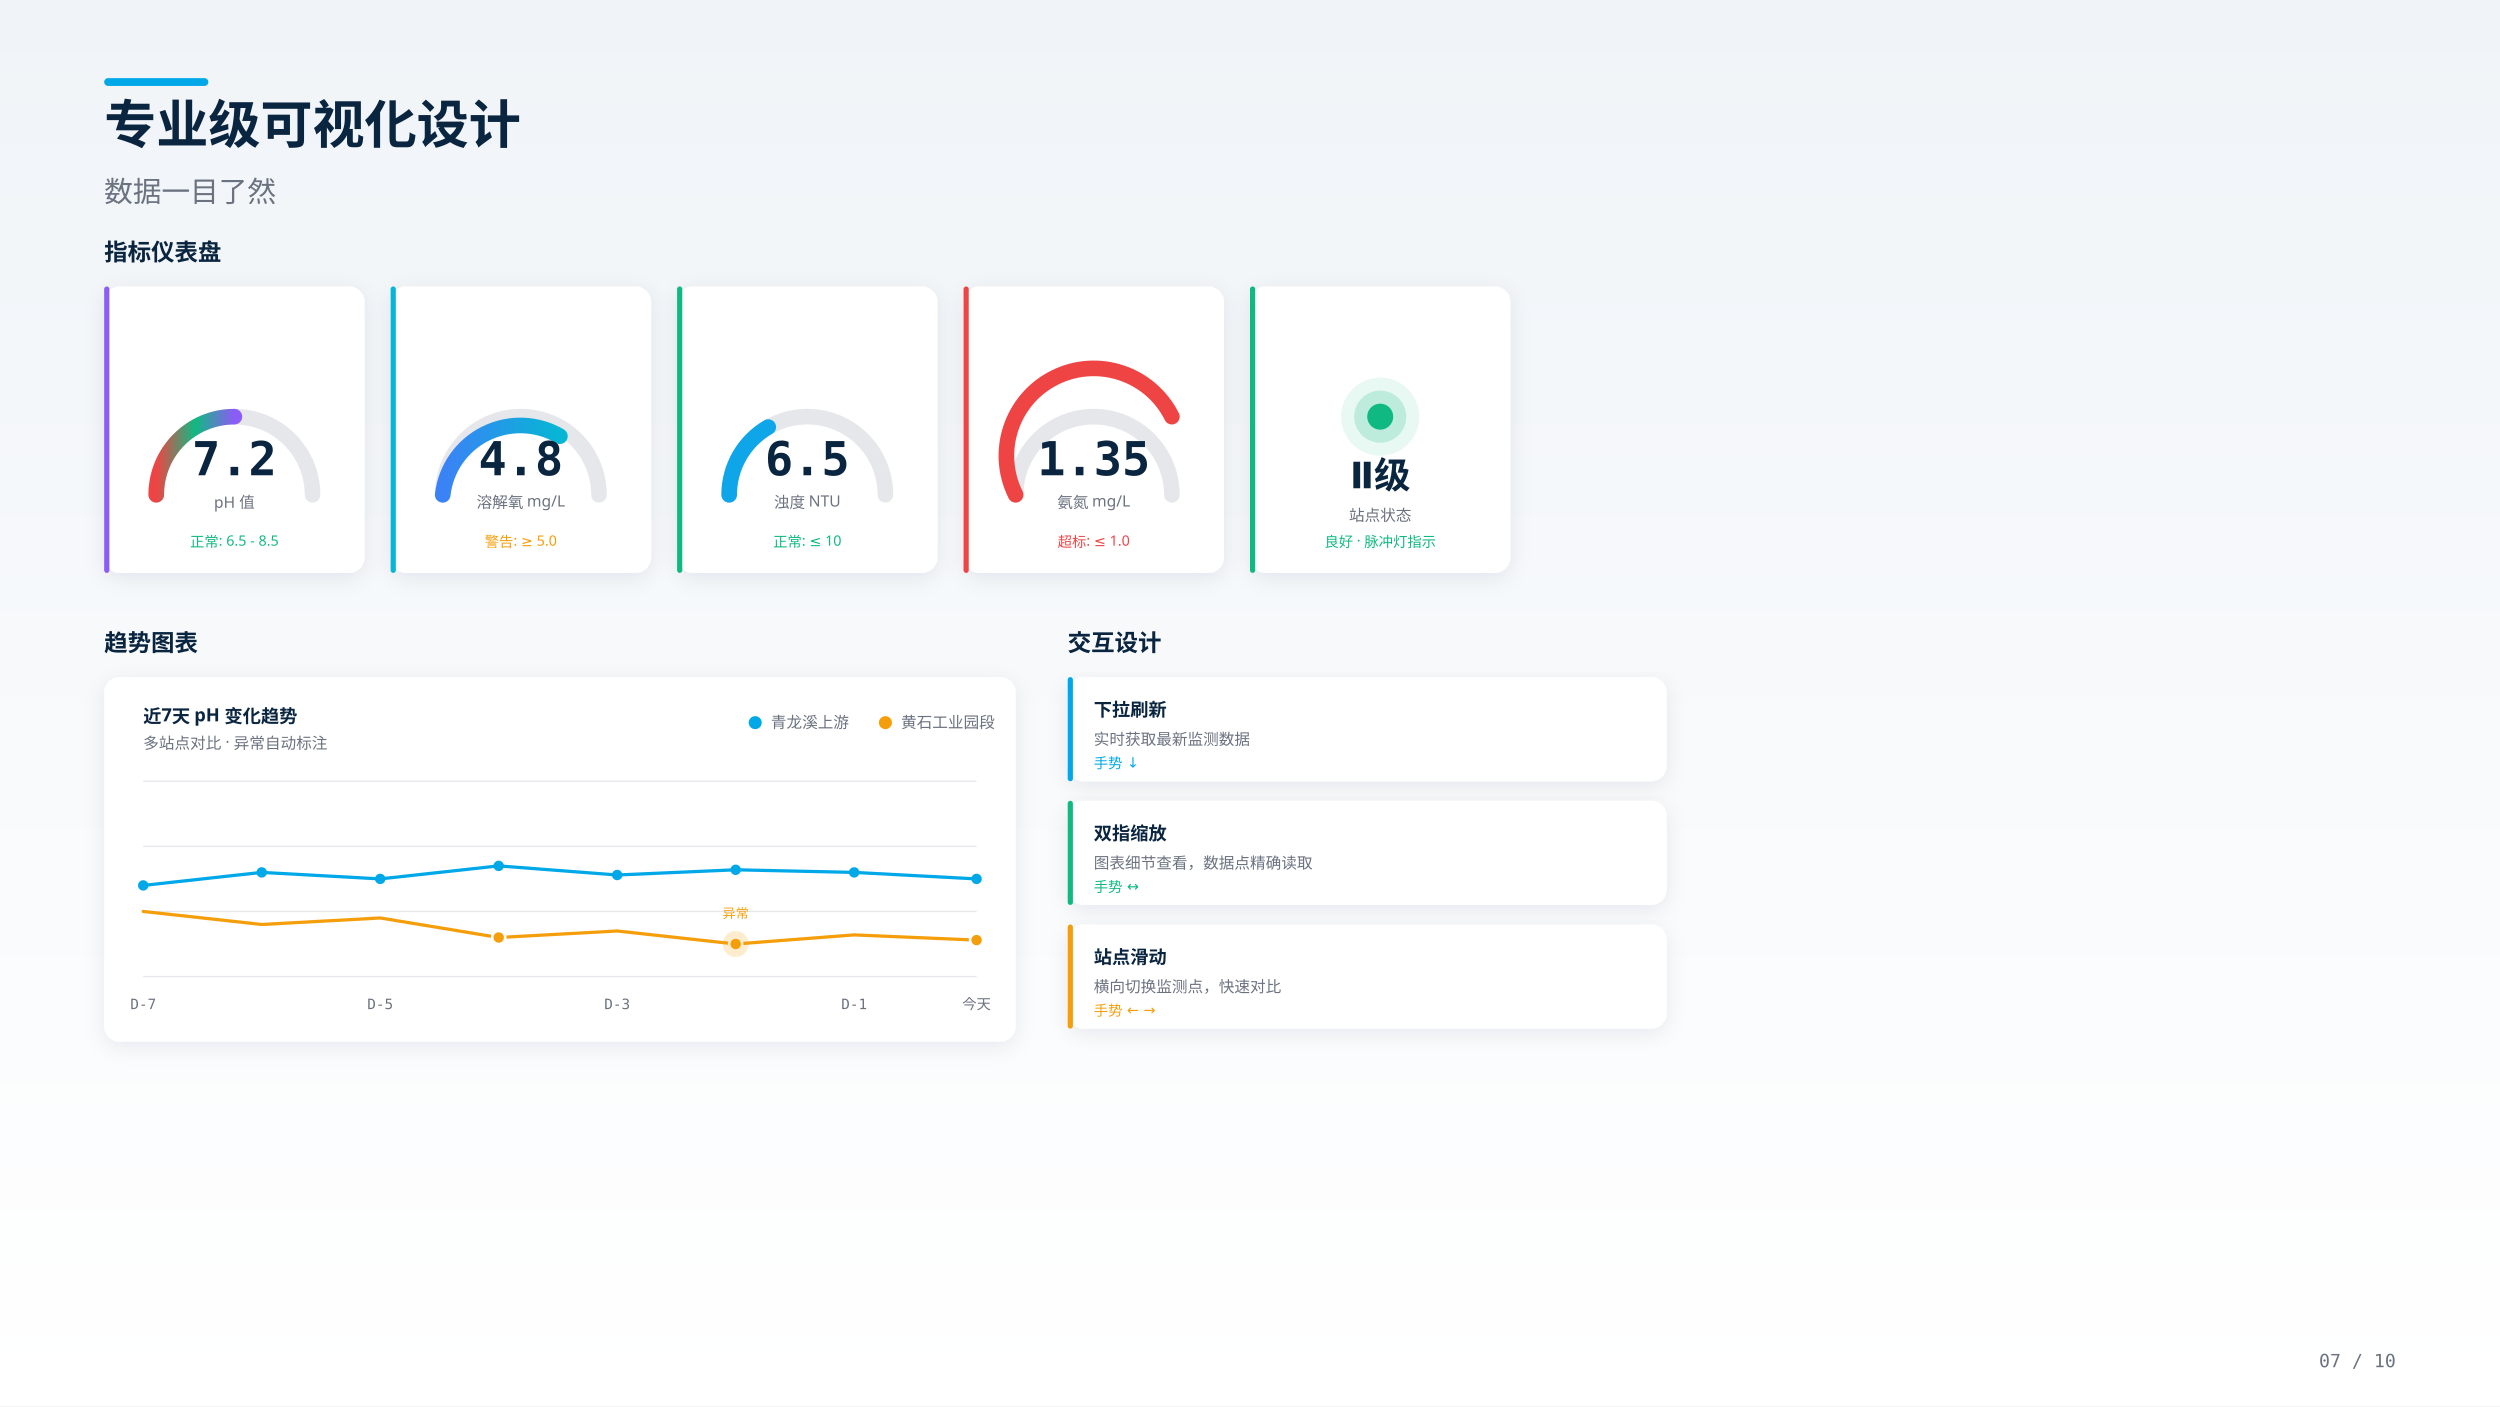
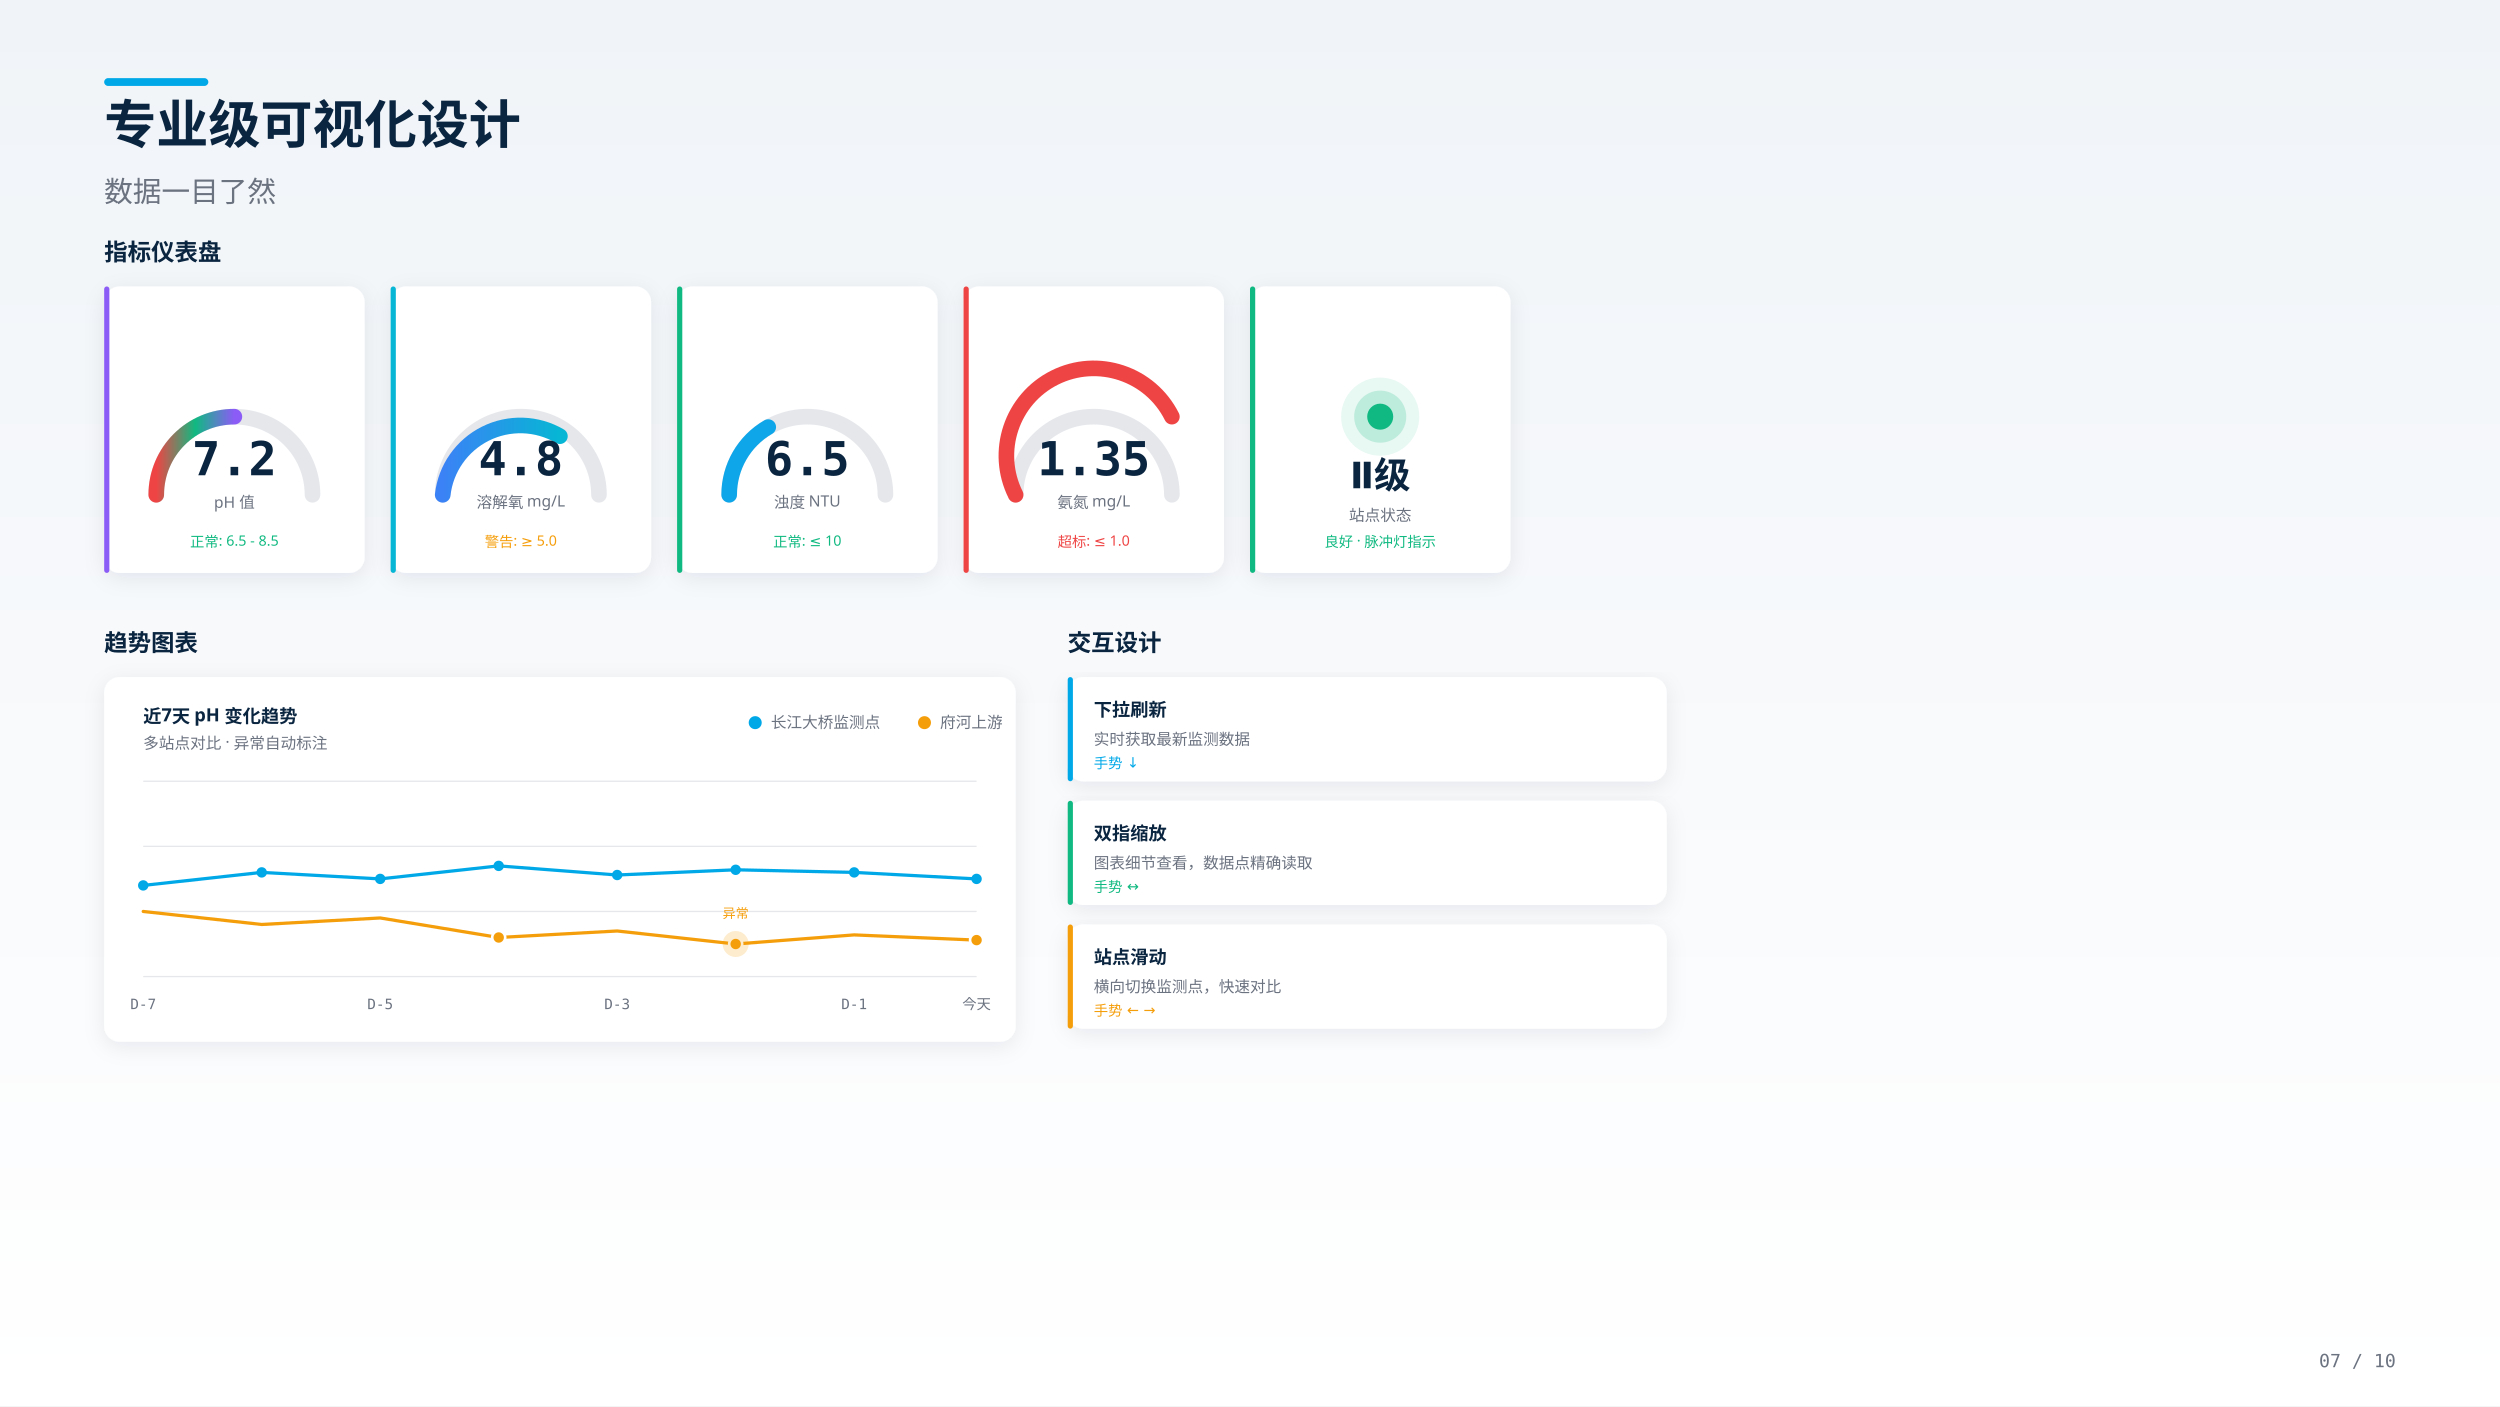
<svg xmlns="http://www.w3.org/2000/svg" viewBox="0 0 1920 1080" width="1920" height="1080">
  <defs>
    <linearGradient id="bgGrad7" x1="0%" y1="0%" x2="0%" y2="100%">
      <stop offset="0%" stop-color="#F0F4F8" />
      <stop offset="100%" stop-color="#FFFFFF" />
    </linearGradient>
    <filter id="cardShadow" x="-10%" y="-10%" width="120%" height="130%">
      <feDropShadow dx="0" dy="4" stdDeviation="8" flood-color="#0A2540" flood-opacity="0.08" />
    </filter>
    <linearGradient id="gaugeGrad" x1="0%" y1="0%" x2="100%" y2="0%">
      <stop offset="0%" stop-color="#EF4444" />
      <stop offset="50%" stop-color="#10B981" />
      <stop offset="100%" stop-color="#8B5CF6" />
    </linearGradient>
    <linearGradient id="doGrad" x1="0%" y1="0%" x2="100%" y2="0%">
      <stop offset="0%" stop-color="#3B82F6" />
      <stop offset="100%" stop-color="#06B6D4" />
    </linearGradient>
  </defs>
  <rect width="1920" height="1080" fill="url(#bgGrad7)" />
  <rect x="80" y="60" width="80" height="6" rx="3" fill="#00A8E8" />
  <text x="80" y="110" font-family="'Noto Sans SC', 'PingFang SC', 'Microsoft YaHei', sans-serif" font-size="40" font-weight="700" fill="#0A2540">
    专业级可视化设计
  </text>
  <text x="80" y="155" font-family="'Noto Sans SC', 'PingFang SC', 'Microsoft YaHei', sans-serif" font-size="22" font-weight="400" fill="#6B7280">
    数据一目了然
  </text>
  <g transform="translate(80, 200)">
    <text x="0" y="0" font-family="'Noto Sans SC', sans-serif" font-size="18" font-weight="600" fill="#0A2540">指标仪表盘</text>
    <g transform="translate(0, 20)">
      <rect width="200" height="220" rx="12" fill="#FFFFFF" filter="url(#cardShadow)" />
      <rect x="0" y="0" width="4" height="220" rx="2" fill="#8B5CF6" />
      <path d="M 40 160 A 60 60 0 0 1 160 160" fill="none" stroke="#E5E7EB" stroke-width="12" stroke-linecap="round" />
      <path d="M 40 160 A 60 60 0 0 1 100 100" fill="none" stroke="url(#gaugeGrad)" stroke-width="12" stroke-linecap="round" />
      <text x="100" y="145" text-anchor="middle" font-family="'DIN 1451', monospace" font-size="36" font-weight="700" fill="#0A2540">7.2</text>
      <text x="100" y="170" text-anchor="middle" font-family="'Noto Sans SC', sans-serif" font-size="12" fill="#6B7280">pH 值</text>
      <text x="100" y="200" text-anchor="middle" font-family="'Noto Sans SC', sans-serif" font-size="11" fill="#10B981">正常: 6.5 - 8.5</text>
    </g>
    <g transform="translate(220, 20)">
      <rect width="200" height="220" rx="12" fill="#FFFFFF" filter="url(#cardShadow)" />
      <rect x="0" y="0" width="4" height="220" rx="2" fill="#06B6D4" />
      <path d="M 40 160 A 60 60 0 0 1 160 160" fill="none" stroke="#E5E7EB" stroke-width="12" stroke-linecap="round" />
      <path d="M 40 160 A 60 60 0 0 1 130 115" fill="none" stroke="url(#doGrad)" stroke-width="12" stroke-linecap="round" />
      <text x="100" y="145" text-anchor="middle" font-family="'DIN 1451', monospace" font-size="36" font-weight="700" fill="#0A2540">4.8</text>
      <text x="100" y="170" text-anchor="middle" font-family="'Noto Sans SC', sans-serif" font-size="12" fill="#6B7280">溶解氧 mg/L</text>
      <text x="100" y="200" text-anchor="middle" font-family="'Noto Sans SC', sans-serif" font-size="11" fill="#F59E0B">警告: ≥ 5.0</text>
    </g>
    <g transform="translate(440, 20)">
      <rect width="200" height="220" rx="12" fill="#FFFFFF" filter="url(#cardShadow)" />
      <rect x="0" y="0" width="4" height="220" rx="2" fill="#10B981" />
      <path d="M 40 160 A 60 60 0 0 1 160 160" fill="none" stroke="#E5E7EB" stroke-width="12" stroke-linecap="round" />
      <path d="M 40 160 A 60 60 0 0 1 70 108" fill="none" stroke="#0EA5E9" stroke-width="12" stroke-linecap="round" />
      <text x="100" y="145" text-anchor="middle" font-family="'DIN 1451', monospace" font-size="36" font-weight="700" fill="#0A2540">6.5</text>
      <text x="100" y="170" text-anchor="middle" font-family="'Noto Sans SC', sans-serif" font-size="12" fill="#6B7280">浊度 NTU</text>
      <text x="100" y="200" text-anchor="middle" font-family="'Noto Sans SC', sans-serif" font-size="11" fill="#10B981">正常: ≤ 10</text>
    </g>
    <g transform="translate(660, 20)">
      <rect width="200" height="220" rx="12" fill="#FFFFFF" filter="url(#cardShadow)" />
      <rect x="0" y="0" width="4" height="220" rx="2" fill="#EF4444" />
      <path d="M 40 160 A 60 60 0 0 1 160 160" fill="none" stroke="#E5E7EB" stroke-width="12" stroke-linecap="round" />
      <path d="M 40 160 A 60 60 0 0 1 160 100" fill="none" stroke="#EF4444" stroke-width="12" stroke-linecap="round" />
      <text x="100" y="145" text-anchor="middle" font-family="'DIN 1451', monospace" font-size="36" font-weight="700" fill="#0A2540">1.35</text>
      <text x="100" y="170" text-anchor="middle" font-family="'Noto Sans SC', sans-serif" font-size="12" fill="#6B7280">氨氮 mg/L</text>
      <text x="100" y="200" text-anchor="middle" font-family="'Noto Sans SC', sans-serif" font-size="11" fill="#EF4444">超标: ≤ 1.0</text>
    </g>
    <g transform="translate(880, 20)">
      <rect width="200" height="220" rx="12" fill="#FFFFFF" filter="url(#cardShadow)" />
      <rect x="0" y="0" width="4" height="220" rx="2" fill="#10B981" />
      <circle cx="100" cy="100" r="30" fill="#10B981" opacity="0.1" />
      <circle cx="100" cy="100" r="20" fill="#10B981" opacity="0.2" />
      <circle cx="100" cy="100" r="10" fill="#10B981" />
      <text x="100" y="155" text-anchor="middle" font-family="'Noto Sans SC', sans-serif" font-size="28" font-weight="700" fill="#0A2540">Ⅱ级</text>
      <text x="100" y="180" text-anchor="middle" font-family="'Noto Sans SC', sans-serif" font-size="12" fill="#6B7280">站点状态</text>
      <text x="100" y="200" text-anchor="middle" font-family="'Noto Sans SC', sans-serif" font-size="11" fill="#10B981">良好 · 脉冲灯指示</text>
    </g>
  </g>
  <g transform="translate(80, 500)">
    <text x="0" y="0" font-family="'Noto Sans SC', sans-serif" font-size="18" font-weight="600" fill="#0A2540">趋势图表</text>
    <rect x="0" y="20" width="700" height="280" rx="12" fill="#FFFFFF" filter="url(#cardShadow)" />
    <text x="30" y="55" font-family="'Noto Sans SC', sans-serif" font-size="14" font-weight="600" fill="#0A2540">近7天 pH 变化趋势</text>
    <text x="30" y="75" font-family="'Noto Sans SC', sans-serif" font-size="12" fill="#6B7280">多站点对比 · 异常自动标注</text>
    <g transform="translate(30, 100)">
      <line x1="0" y1="0" x2="640" y2="0" stroke="#E5E7EB" stroke-width="1" />
      <line x1="0" y1="50" x2="640" y2="50" stroke="#E5E7EB" stroke-width="1" />
      <line x1="0" y1="100" x2="640" y2="100" stroke="#E5E7EB" stroke-width="1" />
      <line x1="0" y1="150" x2="640" y2="150" stroke="#E5E7EB" stroke-width="1" />
      <polyline points="0,80 91,70 182,75 273,65 364,72 455,68 546,70 640,75" fill="none" stroke="#00A8E8" stroke-width="2.5" stroke-linecap="round" stroke-linejoin="round" />
      <circle cx="0" cy="80" r="4" fill="#00A8E8" />
      <circle cx="91" cy="70" r="4" fill="#00A8E8" />
      <circle cx="182" cy="75" r="4" fill="#00A8E8" />
      <circle cx="273" cy="65" r="4" fill="#00A8E8" />
      <circle cx="364" cy="72" r="4" fill="#00A8E8" />
      <circle cx="455" cy="68" r="4" fill="#00A8E8" />
      <circle cx="546" cy="70" r="4" fill="#00A8E8" />
      <circle cx="640" cy="75" r="4" fill="#00A8E8" />
      <polyline points="0,100 91,110 182,105 273,120 364,115 455,125 546,118 640,122" fill="none" stroke="#F59E0B" stroke-width="2.5" stroke-linecap="round" stroke-linejoin="round" />
      <circle cx="273" cy="120" r="5" fill="#F59E0B" stroke="#FFFFFF" stroke-width="2" />
      <circle cx="455" cy="125" r="5" fill="#F59E0B" stroke="#FFFFFF" stroke-width="2" />
      <circle cx="640" cy="122" r="5" fill="#F59E0B" stroke="#FFFFFF" stroke-width="2" />
      <circle cx="455" cy="125" r="10" fill="#F59E0B" opacity="0.2" />
      <text x="455" y="105" text-anchor="middle" font-family="'Noto Sans SC', sans-serif" font-size="10" fill="#F59E0B" font-weight="500">异常</text>
      <text x="0" y="175" text-anchor="middle" font-family="'DIN 1451', monospace" font-size="11" fill="#6B7280">D-7</text>
      <text x="182" y="175" text-anchor="middle" font-family="'DIN 1451', monospace" font-size="11" fill="#6B7280">D-5</text>
      <text x="364" y="175" text-anchor="middle" font-family="'DIN 1451', monospace" font-size="11" fill="#6B7280">D-3</text>
      <text x="546" y="175" text-anchor="middle" font-family="'DIN 1451', monospace" font-size="11" fill="#6B7280">D-1</text>
      <text x="640" y="175" text-anchor="middle" font-family="'DIN 1451', monospace" font-size="11" fill="#6B7280">今天</text>
    </g>
    <g transform="translate(500, 55)">
      <circle cx="0" cy="0" r="5" fill="#00A8E8" />
-       <text x="12" y="4" font-family="'Noto Sans SC', sans-serif" font-size="12" fill="#6B7280">青龙溪上游</text>
-       <circle cx="100" cy="0" r="5" fill="#F59E0B" />
-       <text x="112" y="4" font-family="'Noto Sans SC', sans-serif" font-size="12" fill="#6B7280">黄石工业园段</text>
+       <text x="12" y="4" font-family="'Noto Sans SC', sans-serif" font-size="12" fill="#6B7280">长江大桥监测点</text>
+       <circle cx="130" cy="0" r="5" fill="#F59E0B" />
+       <text x="142" y="4" font-family="'Noto Sans SC', sans-serif" font-size="12" fill="#6B7280">府河上游</text>
    </g>
  </g>
  <g transform="translate(820, 500)">
    <text x="0" y="0" font-family="'Noto Sans SC', sans-serif" font-size="18" font-weight="600" fill="#0A2540">交互设计</text>
    <rect x="0" y="20" width="460" height="80" rx="12" fill="#FFFFFF" filter="url(#cardShadow)" />
    <rect x="0" y="20" width="4" height="80" rx="2" fill="#00A8E8" />
    <text x="20" y="50" font-family="'Noto Sans SC', sans-serif" font-size="14" font-weight="600" fill="#0A2540">下拉刷新</text>
    <text x="20" y="72" font-family="'Noto Sans SC', sans-serif" font-size="12" fill="#6B7280">实时获取最新监测数据</text>
    <text x="20" y="90" font-family="'Noto Sans SC', sans-serif" font-size="11" fill="#00A8E8">手势 ↓</text>
    <rect x="0" y="115" width="460" height="80" rx="12" fill="#FFFFFF" filter="url(#cardShadow)" />
    <rect x="0" y="115" width="4" height="80" rx="2" fill="#10B981" />
    <text x="20" y="145" font-family="'Noto Sans SC', sans-serif" font-size="14" font-weight="600" fill="#0A2540">双指缩放</text>
    <text x="20" y="167" font-family="'Noto Sans SC', sans-serif" font-size="12" fill="#6B7280">图表细节查看，数据点精确读取</text>
    <text x="20" y="185" font-family="'Noto Sans SC', sans-serif" font-size="11" fill="#10B981">手势 ↔</text>
    <rect x="0" y="210" width="460" height="80" rx="12" fill="#FFFFFF" filter="url(#cardShadow)" />
    <rect x="0" y="210" width="4" height="80" rx="2" fill="#F59E0B" />
    <text x="20" y="240" font-family="'Noto Sans SC', sans-serif" font-size="14" font-weight="600" fill="#0A2540">站点滑动</text>
    <text x="20" y="262" font-family="'Noto Sans SC', sans-serif" font-size="12" fill="#6B7280">横向切换监测点，快速对比</text>
    <text x="20" y="280" font-family="'Noto Sans SC', sans-serif" font-size="11" fill="#F59E0B">手势 ← →</text>
  </g>
  <text x="1840" y="1050" text-anchor="end" font-family="'DIN 1451', monospace" font-size="14" fill="#6B7280">07 / 10</text>
</svg>
